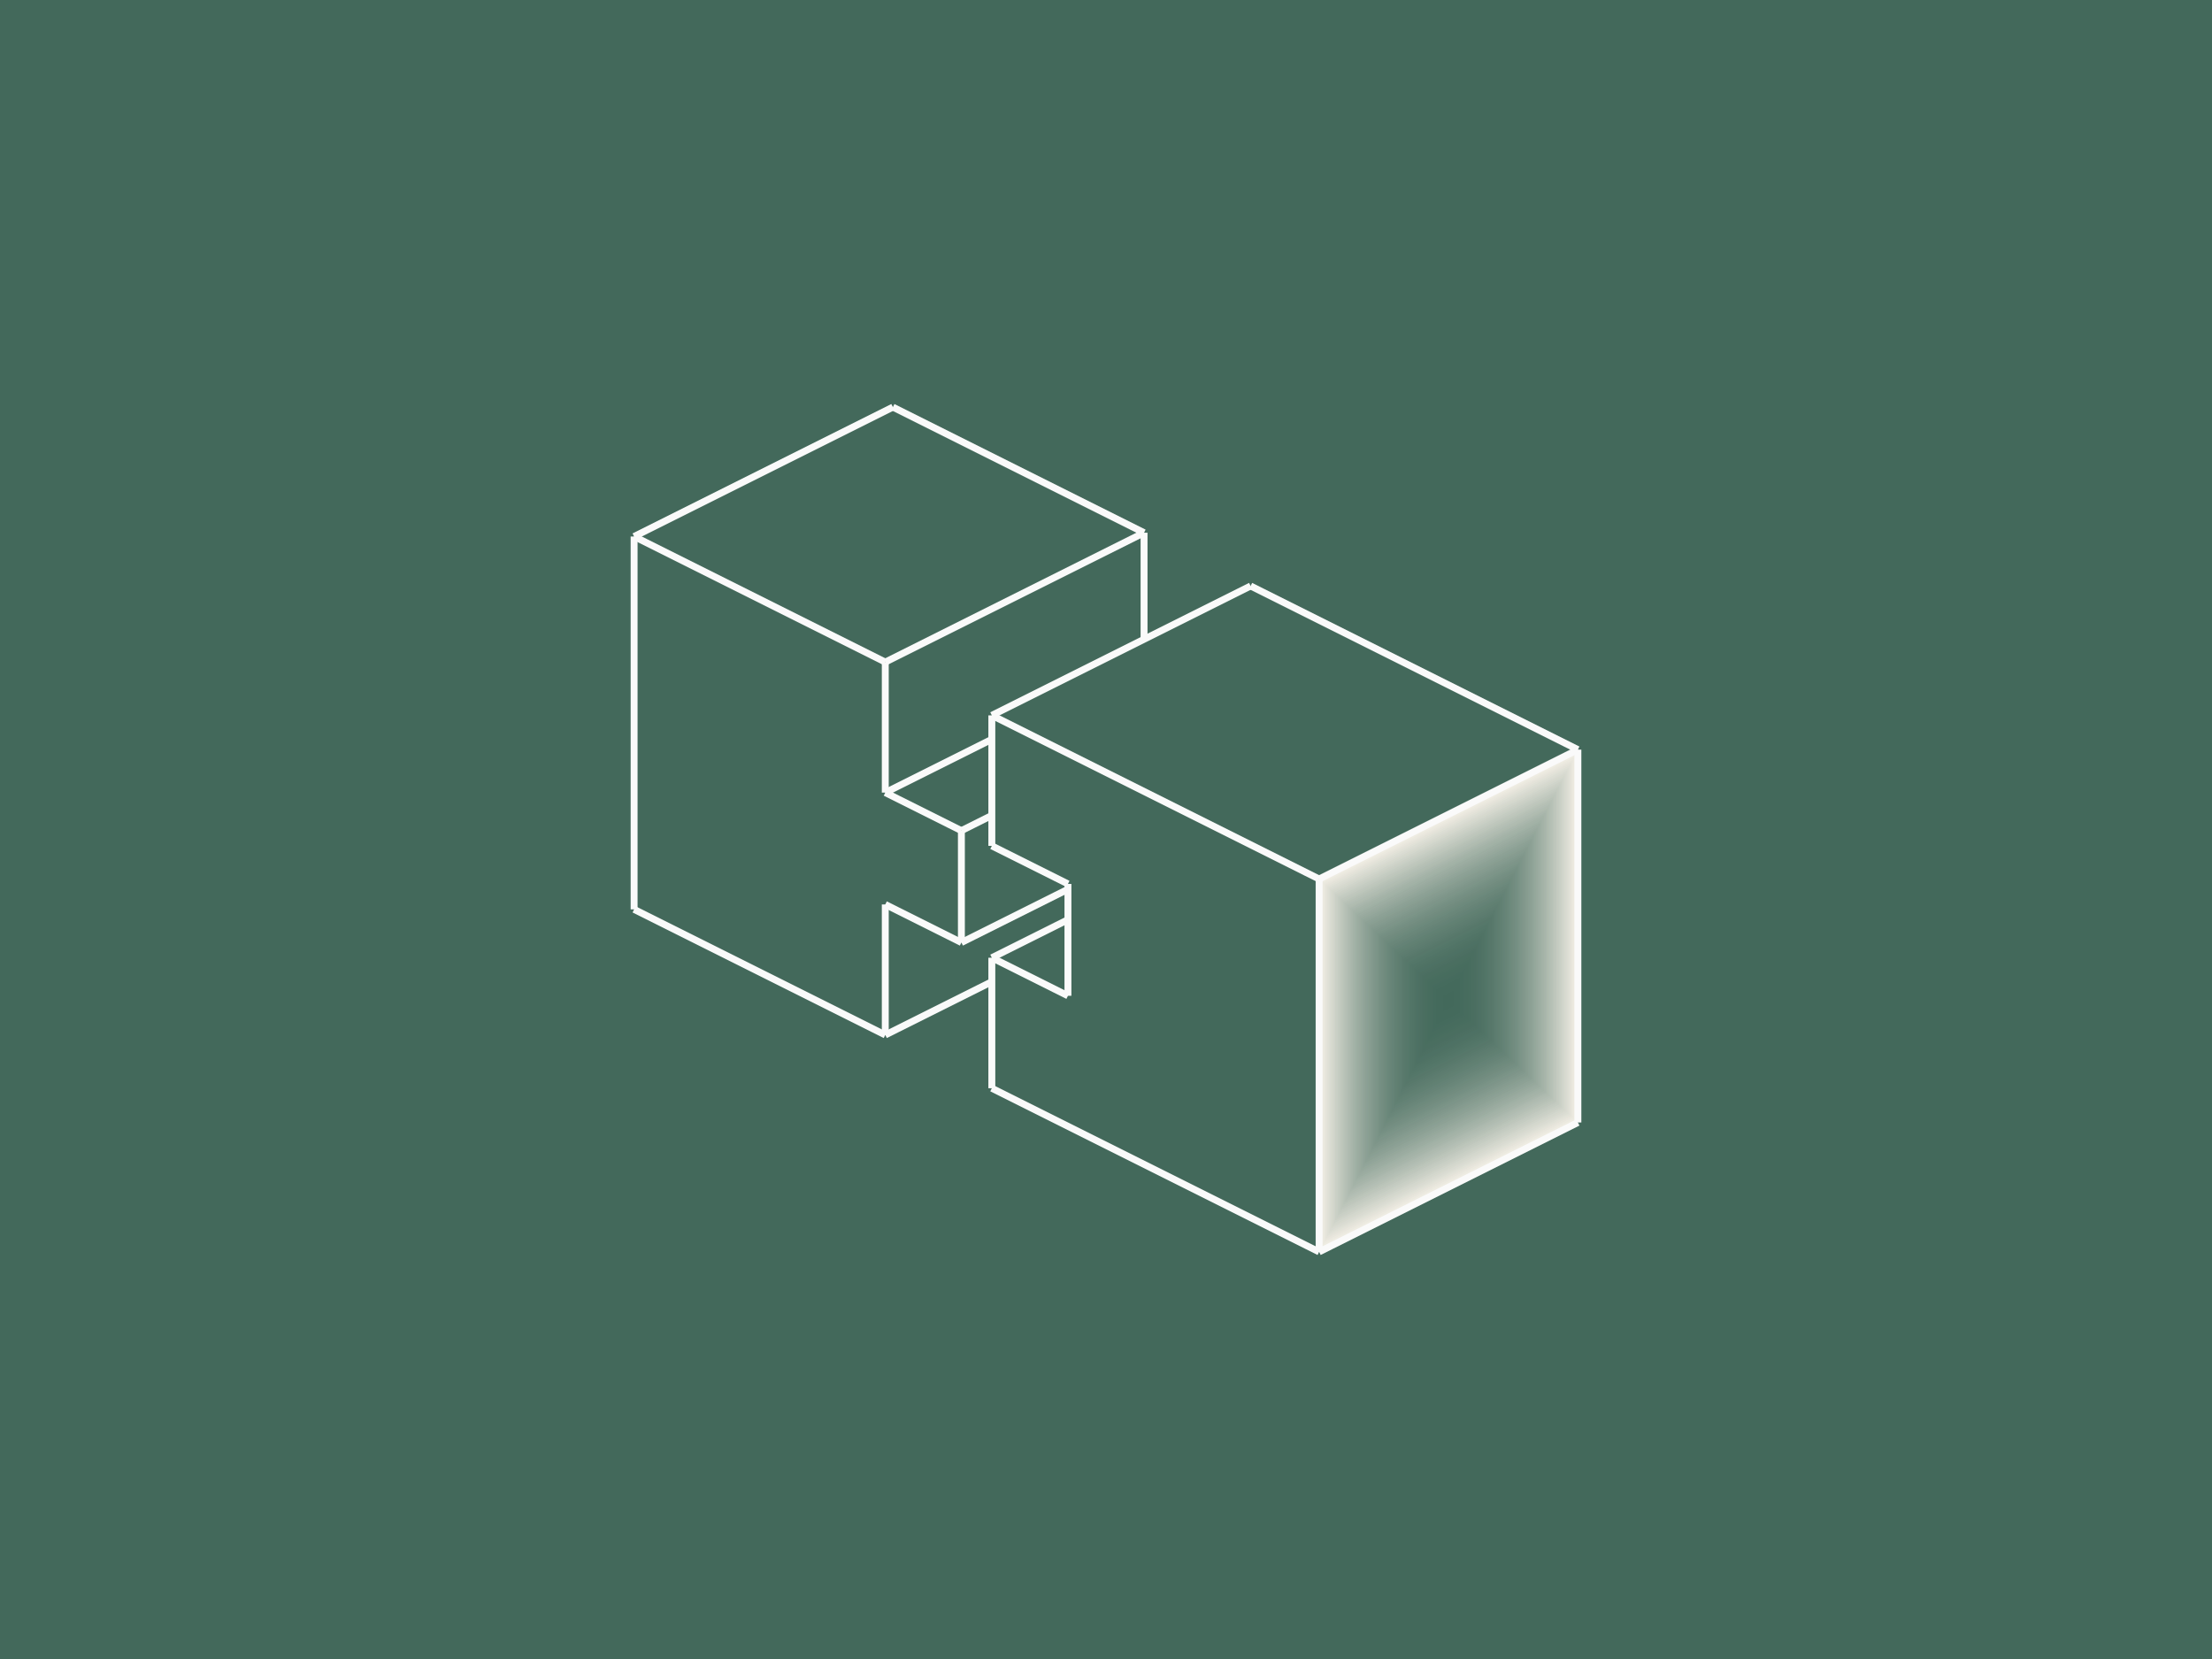
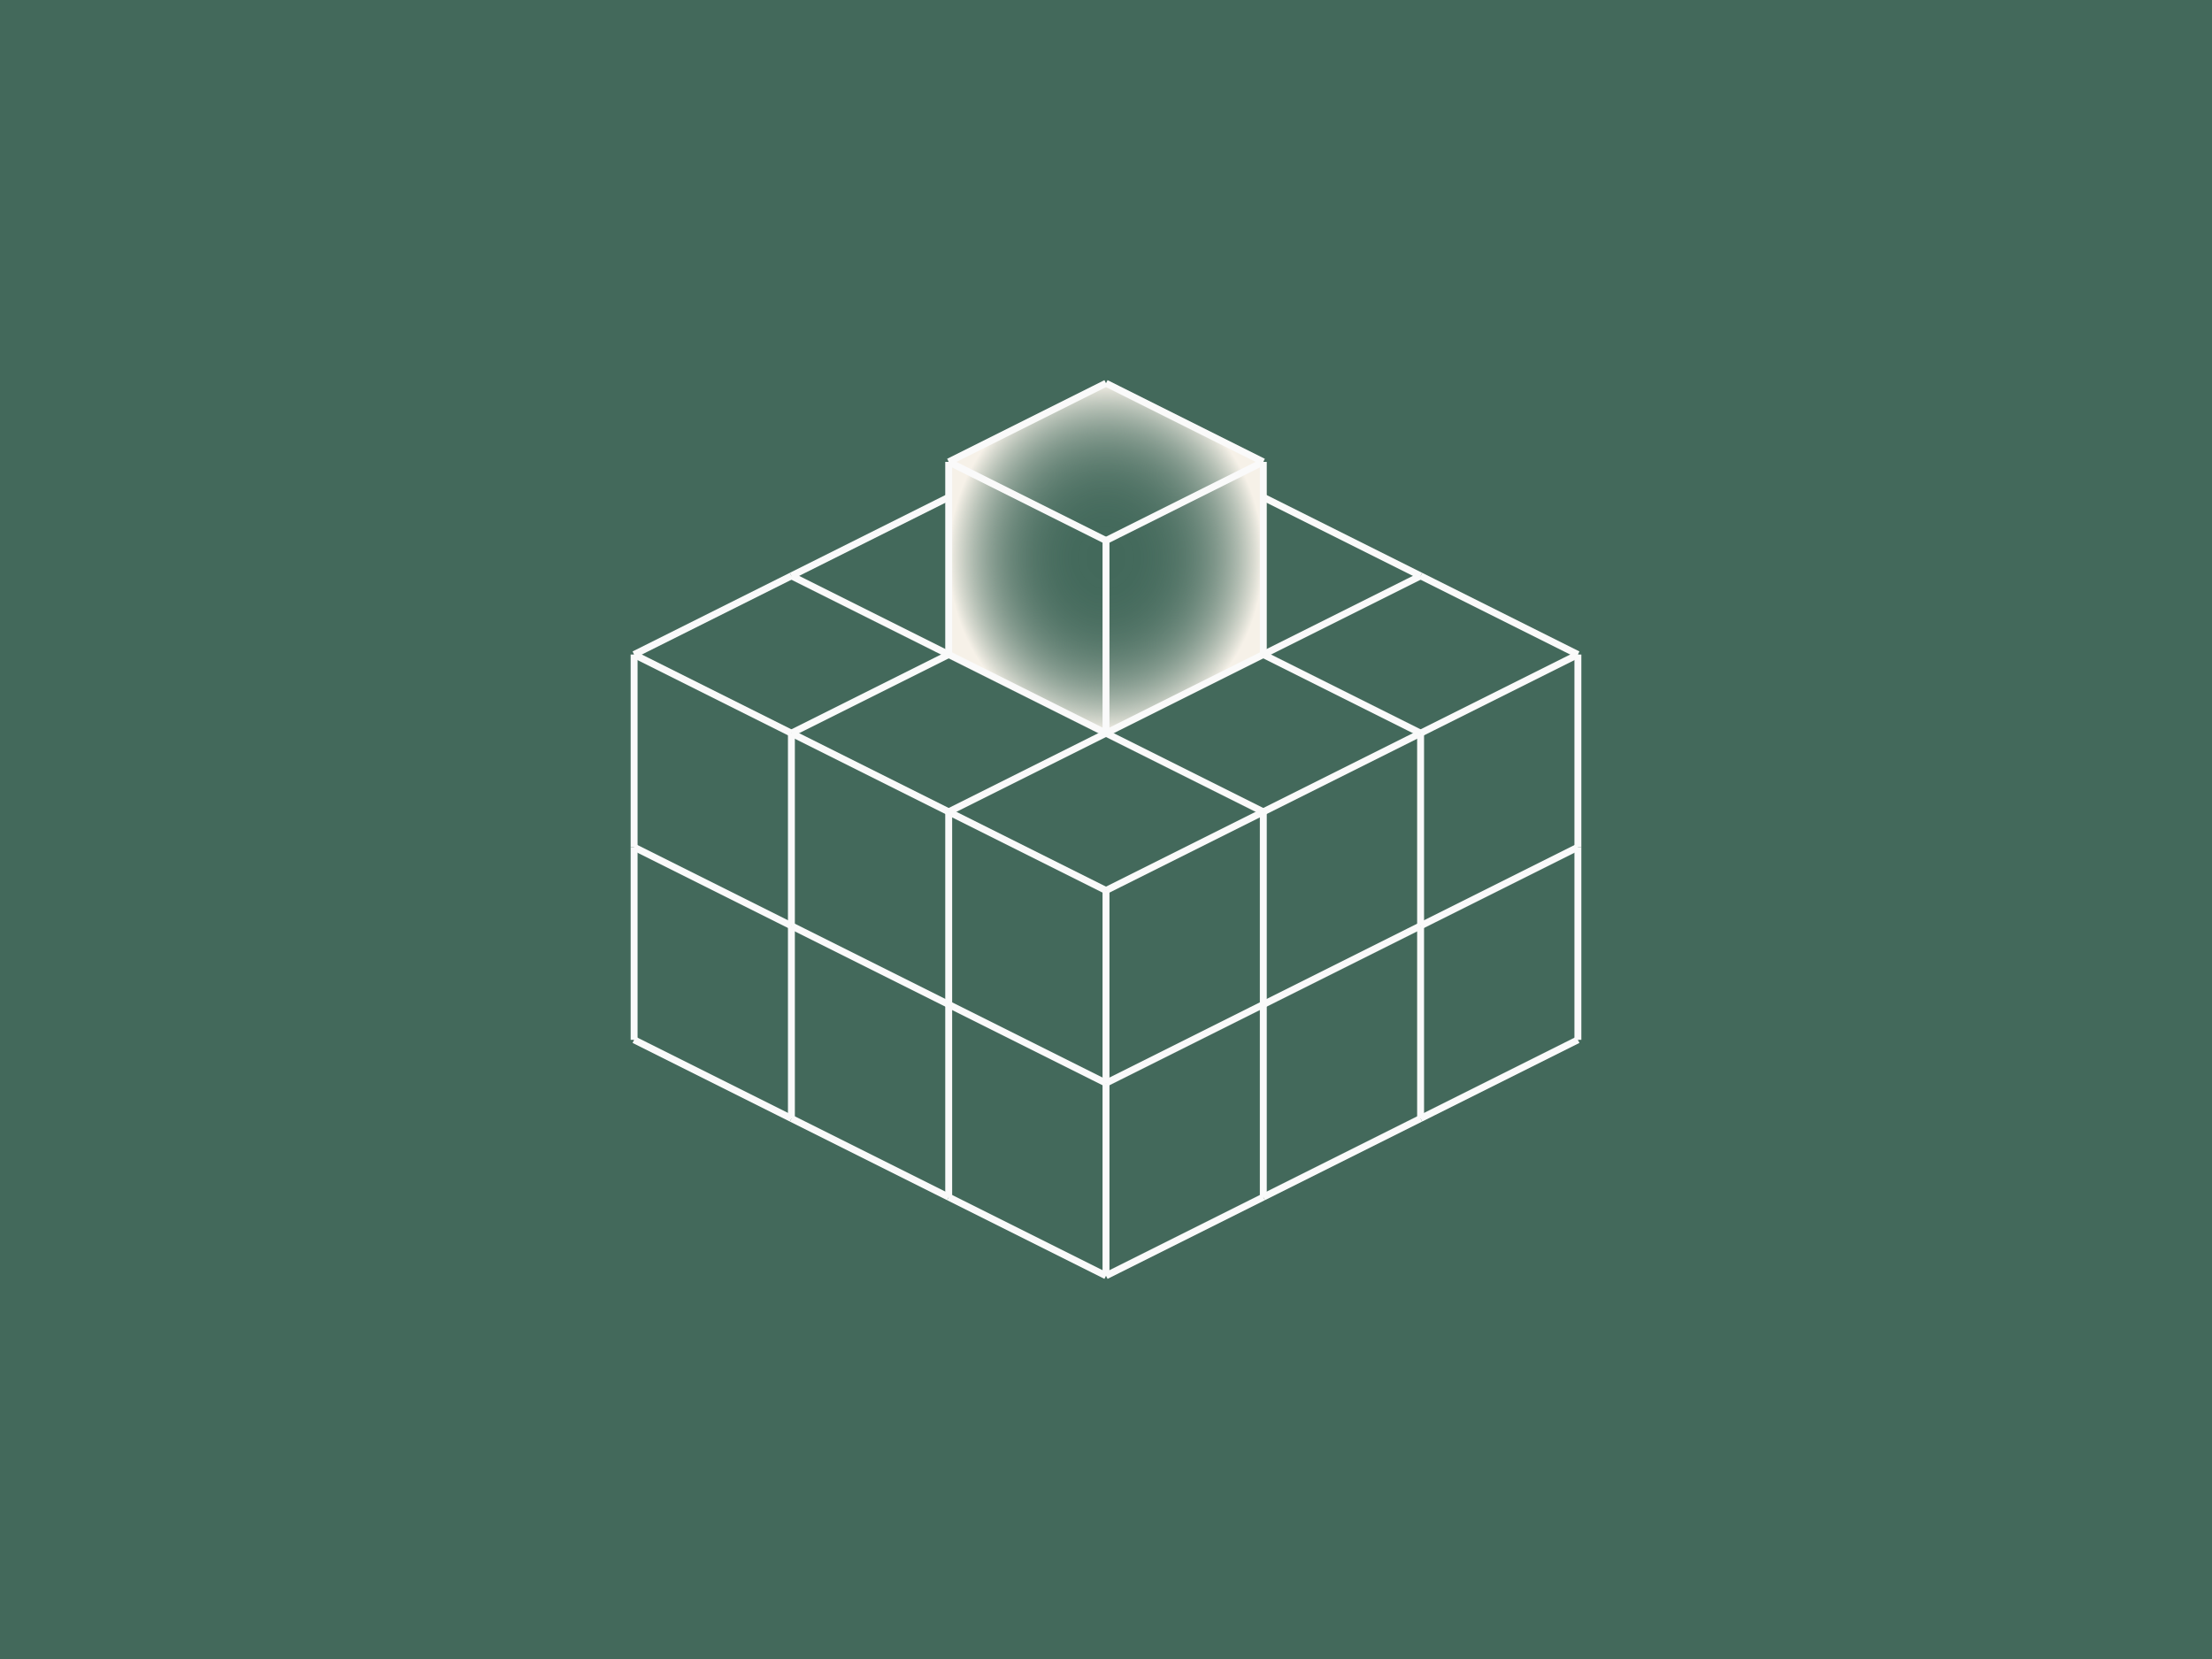
<svg xmlns="http://www.w3.org/2000/svg" width="3072" height="2304" viewBox="0 0 512 384">
  <rect width="512" height="384" fill="#43695B" />
  <svg x="64" y="0" width="384" height="384" viewBox="0 0 384 384">
    <defs>
-       <mask id="iris-0" maskUnits="userSpaceOnUse" x="0" y="0" width="384" height="384" style="mask-type:luminance">
-         <path d="M241.328 289.766L301.227 259.817L301.227 173.511L241.328 203.46Z" fill="white" fill-rule="evenodd" />
-         <path d="M241.64 289.161L300.915 259.524L300.915 174.116L241.64 203.754Z" fill="rgb(250,250,250)" />
-         <path d="M241.952 288.555L300.603 259.23L300.603 174.722L241.952 204.047Z" fill="rgb(244,244,244)" />
-         <path d="M242.264 287.95L300.291 258.937L300.291 175.327L242.264 204.341Z" fill="rgb(239,239,239)" />
-         <path d="M242.576 287.344L299.979 258.643L299.979 175.933L242.576 204.634Z" fill="rgb(234,234,234)" />
-         <path d="M242.888 286.739L299.667 258.35L299.667 176.538L242.888 204.928Z" fill="rgb(229,229,229)" />
-         <path d="M243.2 286.133L299.355 258.056L299.355 177.144L243.2 205.221Z" fill="rgb(224,224,224)" />
-         <path d="M243.512 285.528L299.043 257.762L299.043 177.749L243.512 205.515Z" fill="rgb(219,219,219)" />
-         <path d="M243.824 284.922L298.731 257.469L298.731 178.355L243.824 205.808Z" fill="rgb(214,214,214)" />
-         <path d="M244.136 284.317L298.419 257.175L298.419 178.96L244.136 206.102Z" fill="rgb(209,209,209)" />
-         <path d="M244.448 283.711L298.107 256.882L298.107 179.566L244.448 206.395Z" fill="rgb(205,205,205)" />
-         <path d="M244.76 283.106L297.795 256.588L297.795 180.171L244.76 206.689Z" fill="rgb(200,200,200)" />
-         <path d="M245.072 282.5L297.483 256.295L297.483 180.777L245.072 206.982Z" fill="rgb(195,195,195)" />
-         <path d="M245.384 281.895L297.171 256.001L297.171 181.382L245.384 207.276Z" fill="rgb(191,191,191)" />
-         <path d="M245.696 281.289L296.859 255.708L296.859 181.988L245.696 207.57Z" fill="rgb(186,186,186)" />
-         <path d="M246.008 280.684L296.547 255.414L296.547 182.593L246.008 207.863Z" fill="rgb(182,182,182)" />
-         <path d="M246.32 280.078L296.235 255.121L296.235 183.199L246.32 208.157Z" fill="rgb(177,177,177)" />
-         <path d="M246.632 279.473L295.923 254.827L295.923 183.804L246.632 208.45Z" fill="rgb(173,173,173)" />
-         <path d="M246.944 278.867L295.611 254.534L295.611 184.41L246.944 208.744Z" fill="rgb(168,168,168)" />
-         <path d="M247.256 278.262L295.299 254.24L295.299 185.015L247.256 209.037Z" fill="rgb(164,164,164)" />
-         <path d="M247.568 277.656L294.987 253.947L294.987 185.621L247.568 209.331Z" fill="rgb(160,160,160)" />
-         <path d="M247.879 277.051L294.675 253.653L294.675 186.226L247.879 209.624Z" fill="rgb(156,156,156)" />
-         <path d="M248.191 276.445L294.363 253.36L294.363 186.832L248.191 209.918Z" fill="rgb(152,152,152)" />
-         <path d="M248.503 275.84L294.051 253.066L294.051 187.437L248.503 210.211Z" fill="rgb(147,147,147)" />
-         <path d="M248.815 275.234L293.739 252.773L293.739 188.043L248.815 210.505Z" fill="rgb(143,143,143)" />
-         <path d="M249.127 274.629L293.427 252.479L293.427 188.648L249.127 210.798Z" fill="rgb(139,139,139)" />
-         <path d="M249.439 274.023L293.115 252.185L293.115 189.254L249.439 211.092Z" fill="rgb(136,136,136)" />
-         <path d="M249.751 273.418L292.803 251.892L292.803 189.859L249.751 211.385Z" fill="rgb(132,132,132)" />
-         <path d="M250.063 272.812L292.491 251.598L292.491 190.465L250.063 211.679Z" fill="rgb(128,128,128)" />
-         <path d="M250.375 272.207L292.179 251.305L292.179 191.07L250.375 211.972Z" fill="rgb(124,124,124)" />
-         <path d="M250.687 271.601L291.867 251.011L291.867 191.676L250.687 212.266Z" fill="rgb(121,121,121)" />
-         <path d="M250.999 270.996L291.555 250.718L291.555 192.281L250.999 212.559Z" fill="rgb(117,117,117)" />
-         <path d="M251.311 270.39L291.243 250.424L291.243 192.887L251.311 212.853Z" fill="rgb(113,113,113)" />
-         <path d="M251.623 269.785L290.931 250.131L290.931 193.492L251.623 213.147Z" fill="rgb(110,110,110)" />
-         <path d="M251.935 269.179L290.62 249.837L290.62 194.098L251.935 213.44Z" fill="rgb(106,106,106)" />
-         <path d="M252.247 268.574L290.308 249.544L290.308 194.703L252.247 213.734Z" fill="rgb(103,103,103)" />
-         <path d="M252.559 267.968L289.996 249.25L289.996 195.309L252.559 214.027Z" fill="rgb(100,100,100)" />
-         <path d="M252.871 267.363L289.684 248.957L289.684 195.914L252.871 214.321Z" fill="rgb(96,96,96)" />
-         <path d="M253.183 266.757L289.372 248.663L289.372 196.52L253.183 214.614Z" fill="rgb(93,93,93)" />
-         <path d="M253.495 266.152L289.06 248.37L289.06 197.125L253.495 214.908Z" fill="rgb(90,90,90)" />
-         <path d="M253.807 265.546L288.748 248.076L288.748 197.731L253.807 215.201Z" fill="rgb(87,87,87)" />
-         <path d="M254.119 264.941L288.436 247.783L288.436 198.336L254.119 215.495Z" fill="rgb(84,84,84)" />
-         <path d="M254.431 264.335L288.124 247.489L288.124 198.942L254.431 215.788Z" fill="rgb(81,81,81)" />
-         <path d="M254.743 263.73L287.812 247.196L287.812 199.547L254.743 216.082Z" fill="rgb(78,78,78)" />
-         <path d="M255.055 263.124L287.5 246.902L287.5 200.153L255.055 216.375Z" fill="rgb(75,75,75)" />
-         <path d="M255.367 262.519L287.188 246.608L287.188 200.758L255.367 216.669Z" fill="rgb(72,72,72)" />
-         <path d="M255.679 261.914L286.876 246.315L286.876 201.364L255.679 216.962Z" fill="rgb(69,69,69)" />
-         <path d="M255.991 261.308L286.564 246.021L286.564 201.969L255.991 217.256Z" fill="rgb(66,66,66)" />
-         <path d="M256.303 260.703L286.252 245.728L286.252 202.575L256.303 217.549Z" fill="rgb(64,64,64)" />
-         <path d="M256.615 260.097L285.94 245.434L285.94 203.18L256.615 217.843Z" fill="rgb(61,61,61)" />
-         <path d="M256.927 259.492L285.628 245.141L285.628 203.786L256.927 218.136Z" fill="rgb(59,59,59)" />
-         <path d="M257.239 258.886L285.316 244.847L285.316 204.391L257.239 218.43Z" fill="rgb(56,56,56)" />
-         <path d="M257.551 258.281L285.004 244.554L285.004 204.997L257.551 218.724Z" fill="rgb(54,54,54)" />
-         <path d="M257.863 257.675L284.692 244.26L284.692 205.602L257.863 219.017Z" fill="rgb(51,51,51)" />
-         <path d="M258.175 257.07L284.38 243.967L284.38 206.208L258.175 219.311Z" fill="rgb(49,49,49)" />
-         <path d="M258.487 256.464L284.068 243.673L284.068 206.813L258.487 219.604Z" fill="rgb(47,47,47)" />
-         <path d="M258.798 255.859L283.756 243.38L283.756 207.419L258.798 219.898Z" fill="rgb(44,44,44)" />
-         <path d="M259.11 255.253L283.444 243.086L283.444 208.024L259.11 220.191Z" fill="rgb(42,42,42)" />
-         <path d="M259.422 254.648L283.132 242.793L283.132 208.63L259.422 220.485Z" fill="rgb(40,40,40)" />
-         <path d="M259.734 254.042L282.82 242.499L282.82 209.235L259.734 220.778Z" fill="rgb(38,38,38)" />
-         <path d="M260.046 253.437L282.508 242.206L282.508 209.841L260.046 221.072Z" fill="rgb(36,36,36)" />
-         <path d="M260.358 252.831L282.196 241.912L282.196 210.446L260.358 221.365Z" fill="rgb(34,34,34)" />
-         <path d="M260.67 252.226L281.884 241.619L281.884 211.052L260.67 221.659Z" fill="rgb(32,32,32)" />
-         <path d="M260.982 251.62L281.572 241.325L281.572 211.657L260.982 221.952Z" fill="rgb(30,30,30)" />
-         <path d="M261.294 251.015L281.26 241.031L281.26 212.263L261.294 222.246Z" fill="rgb(28,28,28)" />
-         <path d="M261.606 250.409L280.948 240.738L280.948 212.868L261.606 222.539Z" fill="rgb(27,27,27)" />
-         <path d="M261.918 249.804L280.636 240.444L280.636 213.474L261.918 222.833Z" fill="rgb(25,25,25)" />
-         <path d="M262.23 249.198L280.324 240.151L280.324 214.079L262.23 223.126Z" fill="rgb(23,23,23)" />
-         <path d="M262.542 248.593L280.012 239.857L280.012 214.685L262.542 223.42Z" fill="rgb(22,22,22)" />
-         <path d="M262.854 247.987L279.701 239.564L279.701 215.29L262.854 223.713Z" fill="rgb(20,20,20)" />
-         <path d="M263.166 247.382L279.389 239.27L279.389 215.896L263.166 224.007Z" fill="rgb(19,19,19)" />
-         <path d="M263.478 246.776L279.077 238.977L279.077 216.501L263.478 224.301Z" fill="rgb(17,17,17)" />
-         <path d="M263.79 246.171L278.765 238.683L278.765 217.107L263.79 224.594Z" fill="rgb(16,16,16)" />
-         <path d="M264.102 245.565L278.453 238.39L278.453 217.712L264.102 224.888Z" fill="rgb(15,15,15)" />
-         <path d="M264.414 244.96L278.141 238.096L278.141 218.318L264.414 225.181Z" fill="rgb(13,13,13)" />
-         <path d="M264.726 244.354L277.829 237.803L277.829 218.923L264.726 225.475Z" fill="rgb(12,12,12)" />
-         <path d="M265.038 243.749L277.517 237.509L277.517 219.529L265.038 225.768Z" fill="rgb(11,11,11)" />
-         <path d="M265.35 243.143L277.205 237.216L277.205 220.134L265.35 226.062Z" fill="rgb(10,10,10)" />
-         <path d="M265.662 242.538L276.893 236.922L276.893 220.74L265.662 226.355Z" fill="rgb(9,9,9)" />
-         <path d="M265.974 241.932L276.581 236.629L276.581 221.345L265.974 226.649Z" fill="rgb(8,8,8)" />
-         <path d="M266.286 241.327L276.269 236.335L276.269 221.951L266.286 226.942Z" fill="rgb(7,7,7)" />
-         <path d="M266.598 240.721L275.957 236.042L275.957 222.556L266.598 227.236Z" fill="rgb(6,6,6)" />
-         <path d="M266.91 240.116L275.645 235.748L275.645 223.162L266.91 227.529Z" fill="rgb(5,5,5)" />
-         <path d="M267.222 239.51L275.333 235.454L275.333 223.767L267.222 227.823Z" fill="rgb(5,5,5)" />
-         <path d="M267.534 238.905L275.021 235.161L275.021 224.373L267.534 228.116Z" fill="rgb(4,4,4)" />
-         <path d="M267.846 238.299L274.709 234.867L274.709 224.978L267.846 228.41Z" fill="rgb(3,3,3)" />
-         <path d="M268.158 237.694L274.397 234.574L274.397 225.584L268.158 228.703Z" fill="rgb(3,3,3)" />
-         <path d="M268.47 237.088L274.085 234.28L274.085 226.189L268.47 228.997Z" fill="rgb(2,2,2)" />
-         <path d="M268.782 236.483L273.773 233.987L273.773 226.795L268.782 229.29Z" fill="rgb(2,2,2)" />
-         <path d="M269.094 235.877L273.461 233.693L273.461 227.4L269.094 229.584Z" fill="rgb(1,1,1)" />
-         <path d="M269.405 235.272L273.149 233.4L273.149 228.006L269.405 229.877Z" fill="rgb(1,1,1)" />
-         <path d="M269.717 234.666L272.837 233.106L272.837 228.611L269.717 230.171Z" fill="rgb(1,1,1)" />
-         <path d="M270.029 234.061L272.525 232.813L272.525 229.217L270.029 230.465Z" fill="rgb(0,0,0)" />
-         <path d="M270.341 233.455L272.213 232.519L272.213 229.822L270.341 230.758Z" fill="rgb(0,0,0)" />
-         <path d="M270.653 232.85L271.901 232.226L271.901 230.428L270.653 231.052Z" fill="rgb(0,0,0)" />
-         <path d="M270.965 232.244L271.589 231.932L271.589 231.033L270.965 231.345Z" fill="rgb(0,0,0)" />
-         <path d="M271.277 231.639L271.277 231.639L271.277 231.639L271.277 231.639Z" fill="rgb(0,0,0)" />
+       <radialGradient id="iris-0" gradientUnits="userSpaceOnUse" cx="0" cy="0" r="1" gradientTransform="matrix(36.40884 0 0 40.50019 192 129.204)">
+         <stop offset="0" stop-color="#F6F1E8" stop-opacity="0" />
+         <stop offset="0.031" stop-color="#F6F1E8" stop-opacity="0" />
+         <stop offset="0.062" stop-color="#F6F1E8" stop-opacity="0" />
+         <stop offset="0.094" stop-color="#F6F1E8" stop-opacity="0.001" />
+         <stop offset="0.125" stop-color="#F6F1E8" stop-opacity="0.002" />
+         <stop offset="0.156" stop-color="#F6F1E8" stop-opacity="0.004" />
+         <stop offset="0.188" stop-color="#F6F1E8" stop-opacity="0.007" />
+         <stop offset="0.219" stop-color="#F6F1E8" stop-opacity="0.01" />
+         <stop offset="0.25" stop-color="#F6F1E8" stop-opacity="0.016" />
+         <stop offset="0.281" stop-color="#F6F1E8" stop-opacity="0.022" />
+         <stop offset="0.312" stop-color="#F6F1E8" stop-opacity="0.031" />
+         <stop offset="0.344" stop-color="#F6F1E8" stop-opacity="0.041" />
+         <stop offset="0.375" stop-color="#F6F1E8" stop-opacity="0.053" />
+         <stop offset="0.406" stop-color="#F6F1E8" stop-opacity="0.067" />
+         <stop offset="0.438" stop-color="#F6F1E8" stop-opacity="0.084" />
+         <stop offset="0.469" stop-color="#F6F1E8" stop-opacity="0.103" />
+         <stop offset="0.5" stop-color="#F6F1E8" stop-opacity="0.125" />
+         <stop offset="0.531" stop-color="#F6F1E8" stop-opacity="0.15" />
+         <stop offset="0.562" stop-color="#F6F1E8" stop-opacity="0.178" />
+         <stop offset="0.594" stop-color="#F6F1E8" stop-opacity="0.209" />
+         <stop offset="0.625" stop-color="#F6F1E8" stop-opacity="0.244" />
+         <stop offset="0.656" stop-color="#F6F1E8" stop-opacity="0.283" />
+         <stop offset="0.688" stop-color="#F6F1E8" stop-opacity="0.325" />
+         <stop offset="0.719" stop-color="#F6F1E8" stop-opacity="0.371" />
+         <stop offset="0.75" stop-color="#F6F1E8" stop-opacity="0.422" />
+         <stop offset="0.781" stop-color="#F6F1E8" stop-opacity="0.477" />
+         <stop offset="0.812" stop-color="#F6F1E8" stop-opacity="0.536" />
+         <stop offset="0.844" stop-color="#F6F1E8" stop-opacity="0.601" />
+         <stop offset="0.875" stop-color="#F6F1E8" stop-opacity="0.67" />
+         <stop offset="0.906" stop-color="#F6F1E8" stop-opacity="0.744" />
+         <stop offset="0.938" stop-color="#F6F1E8" stop-opacity="0.824" />
+         <stop offset="0.969" stop-color="#F6F1E8" stop-opacity="0.909" />
+         <stop offset="1" stop-color="#F6F1E8" stop-opacity="1" />
+       </radialGradient>
+       <mask id="iris-0-clip" maskUnits="userSpaceOnUse" x="0" y="0" width="384" height="384" style="mask-type:luminance">
+         <path d="M192 133.295L228.409 151.5L192 169.704L155.591 151.5Z" fill="white" />
+         <path d="M192 133.295L192 88.704L228.409 106.908L228.409 151.5Z" fill="white" />
+         <path d="M228.409 151.5L228.409 106.908L192 125.113L192 169.704Z" fill="white" />
+         <path d="M192 169.704L192 125.113L155.591 106.908L155.591 151.5Z" fill="white" />
+         <path d="M155.591 151.5L155.591 106.908L192 88.704L192 133.295Z" fill="white" />
+         <path d="M192 88.704L155.591 106.908L192 125.113L228.409 106.908Z" fill="white" />
      </mask>
    </defs>
-     <path d="M241.328 289.766L301.227 259.817L301.227 173.511L241.328 203.46Z" fill="#F6F1E8" fill-rule="evenodd" mask="url(#iris-0)" />
+     <rect x="0" y="0" width="384" height="384" fill="url(#iris-0)" mask="url(#iris-0-clip)" />
    <g fill="none" stroke="#FAFAFA" stroke-linejoin="miter" stroke-linecap="butt">
      <g opacity="0.35" />
      <g>
-         <path d="M82.773 210.489L140.91 239.557" stroke-width="1.6" />
-         <path d="M140.91 239.557L140.91 209.35" stroke-width="1.6" />
-         <path d="M140.91 209.35L158.527 218.159" stroke-width="1.6" />
-         <path d="M158.527 218.159L158.527 192.267" stroke-width="1.6" />
-         <path d="M158.527 192.267L140.91 183.458" stroke-width="1.6" />
-         <path d="M140.91 183.458L140.91 153.251" stroke-width="1.6" />
-         <path d="M140.91 153.251L82.773 124.183" stroke-width="1.6" />
-         <path d="M82.773 124.183L82.773 210.489" stroke-width="1.6" />
-         <path d="M142.672 94.234L200.809 123.302" stroke-width="1.6" />
-         <path d="M200.809 123.302L200.809 148.178" stroke-width="1.6" />
-         <path d="M165.511 227.257L140.91 239.557" stroke-width="1.6" />
-         <path d="M183.128 205.858L158.527 218.159" stroke-width="1.6" />
-         <path d="M165.48 188.791L158.527 192.267" stroke-width="1.6" />
-         <path d="M165.511 171.158L140.91 183.458" stroke-width="1.6" />
-         <path d="M200.809 123.302L140.91 153.251" stroke-width="1.6" />
-         <path d="M142.672 94.234L82.773 124.183" stroke-width="1.6" />
-         <path d="M165.574 251.889L241.328 289.766" stroke-width="1.6" />
-         <path d="M241.328 289.766L241.328 203.46" stroke-width="1.6" />
-         <path d="M241.328 203.46L165.574 165.583" stroke-width="1.6" />
-         <path d="M165.574 165.583L165.574 195.79" stroke-width="1.6" />
-         <path d="M165.574 195.79L183.191 204.599" stroke-width="1.6" />
-         <path d="M183.191 204.599L183.191 230.491" stroke-width="1.6" />
-         <path d="M183.191 230.491L165.574 221.682" stroke-width="1.6" />
-         <path d="M165.574 221.682L165.574 251.889" stroke-width="1.6" />
-         <path d="M225.473 135.634L301.227 173.511" stroke-width="1.6" />
-         <path d="M301.227 173.511L301.227 259.817" stroke-width="1.6" />
-         <path d="M301.227 259.817L241.328 289.766" stroke-width="1.6" />
-         <path d="M301.227 173.511L241.328 203.46" stroke-width="1.6" />
-         <path d="M225.473 135.634L165.574 165.583" stroke-width="1.6" />
-         <path d="M183.223 212.858L165.574 221.682" stroke-width="1.6" />
+         <path d="M155.591 151.5L119.182 133.295" stroke-width="1.6" />
+         <path d="M119.182 133.295L155.591 115.091" stroke-width="1.6" />
+         <path d="M119.182 258.887L82.773 240.683" stroke-width="1.6" />
+         <path d="M119.182 214.296L119.182 258.887" stroke-width="1.6" />
+         <path d="M119.182 214.296L82.773 196.091" stroke-width="1.6" />
+         <path d="M82.773 196.091L82.773 240.683" stroke-width="1.6" />
+         <path d="M155.591 151.5L119.182 169.704" stroke-width="1.6" />
+         <path d="M119.182 169.704L119.182 214.296" stroke-width="1.6" />
+         <path d="M119.182 169.704L82.773 151.5" stroke-width="1.6" />
+         <path d="M82.773 151.5L82.773 196.091" stroke-width="1.6" />
+         <path d="M82.773 151.5L119.182 133.295" stroke-width="1.6" />
+         <path d="M228.409 115.091L264.818 133.295" stroke-width="1.6" />
+         <path d="M264.818 133.295L228.409 151.5" stroke-width="1.6" />
+         <path d="M155.591 277.092L119.182 258.887" stroke-width="1.6" />
+         <path d="M155.591 232.5L155.591 277.092" stroke-width="1.6" />
+         <path d="M155.591 232.5L119.182 214.296" stroke-width="1.6" />
+         <path d="M192 169.704L155.591 187.909" stroke-width="1.6" />
+         <path d="M155.591 187.909L155.591 232.5" stroke-width="1.6" />
+         <path d="M155.591 187.909L119.182 169.704" stroke-width="1.6" />
+         <path d="M301.227 240.683L264.818 258.887" stroke-width="1.6" />
+         <path d="M301.227 196.091L301.227 240.683" stroke-width="1.6" />
+         <path d="M301.227 196.091L264.818 214.296" stroke-width="1.6" />
+         <path d="M264.818 214.296L264.818 258.887" stroke-width="1.6" />
+         <path d="M264.818 133.295L301.227 151.5" stroke-width="1.6" />
+         <path d="M301.227 151.5L301.227 196.091" stroke-width="1.6" />
+         <path d="M301.227 151.5L264.818 169.704" stroke-width="1.6" />
+         <path d="M264.818 169.704L264.818 214.296" stroke-width="1.6" />
+         <path d="M264.818 169.704L228.409 151.5" stroke-width="1.6" />
+         <path d="M264.818 258.887L228.409 277.092" stroke-width="1.6" />
+         <path d="M264.818 214.296L228.409 232.5" stroke-width="1.6" />
+         <path d="M228.409 232.5L228.409 277.092" stroke-width="1.6" />
+         <path d="M264.818 169.704L228.409 187.909" stroke-width="1.6" />
+         <path d="M228.409 187.909L228.409 232.5" stroke-width="1.6" />
+         <path d="M228.409 187.909L192 169.704" stroke-width="1.6" />
+         <path d="M228.409 277.092L192 295.296" stroke-width="1.6" />
+         <path d="M192 295.296L155.591 277.092" stroke-width="1.6" />
+         <path d="M228.409 232.5L192 250.705" stroke-width="1.6" />
+         <path d="M192 250.705L192 295.296" stroke-width="1.6" />
+         <path d="M192 250.705L155.591 232.5" stroke-width="1.6" />
+         <path d="M228.409 187.909L192 206.113" stroke-width="1.6" />
+         <path d="M192 206.113L192 250.705" stroke-width="1.6" />
+         <path d="M192 206.113L155.591 187.909" stroke-width="1.6" />
      </g>
-       <g />
+       <g>
+         <path d="M228.409 151.5L192 169.704" stroke-width="1.6" />
+         <path d="M192 169.704L155.591 151.5" stroke-width="1.6" />
+         <path d="M192 88.704L228.409 106.908" stroke-width="1.6" />
+         <path d="M228.409 106.908L228.409 151.5" stroke-width="1.6" />
+         <path d="M228.409 106.908L192 125.113" stroke-width="1.6" />
+         <path d="M192 125.113L192 169.704" stroke-width="1.6" />
+         <path d="M192 125.113L155.591 106.908" stroke-width="1.6" />
+         <path d="M155.591 106.908L155.591 151.5" stroke-width="1.6" />
+         <path d="M155.591 106.908L192 88.704" stroke-width="1.6" />
+       </g>
    </g>
  </svg>
</svg>
